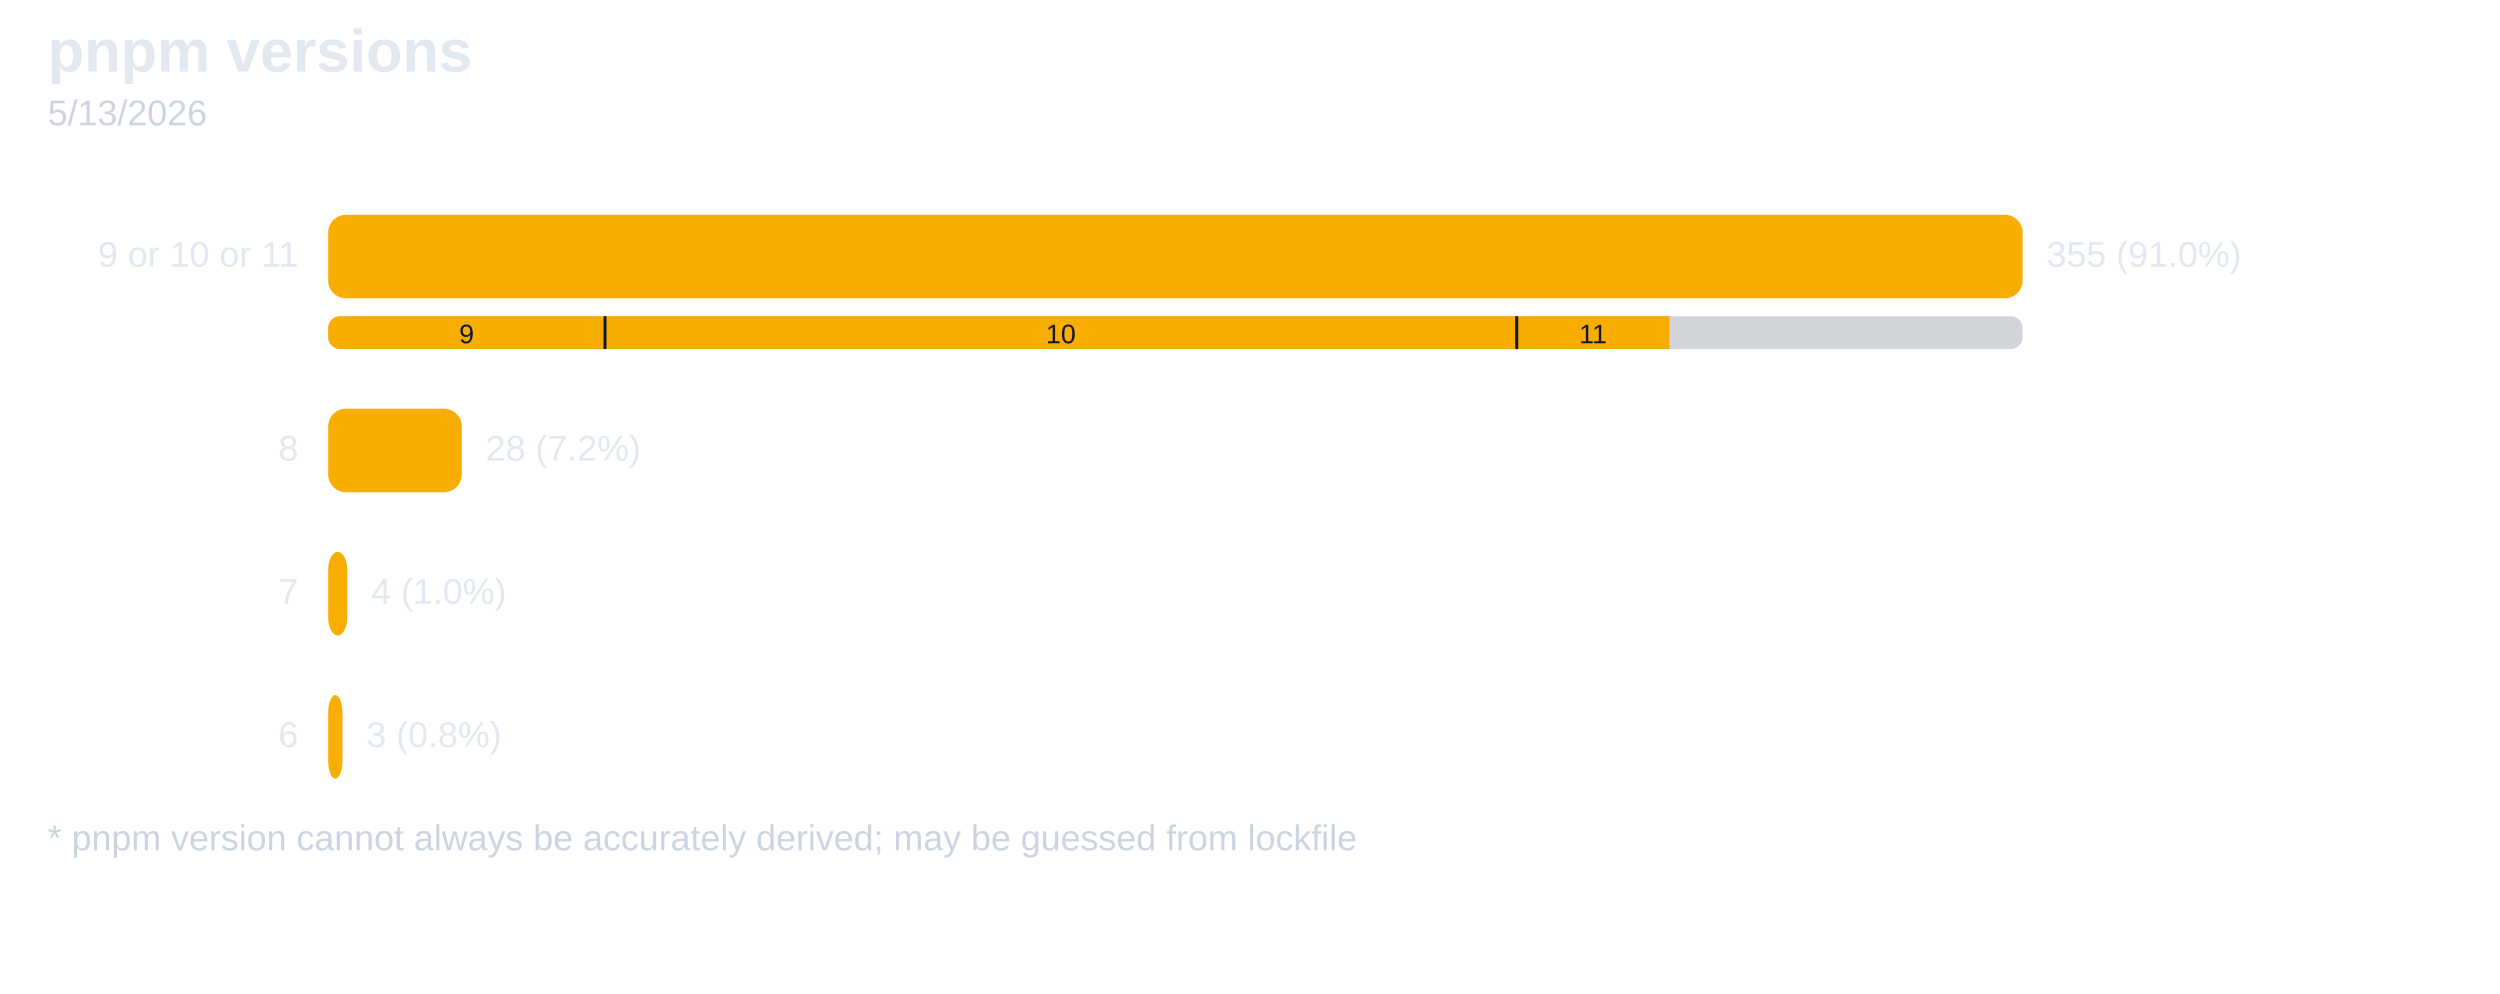
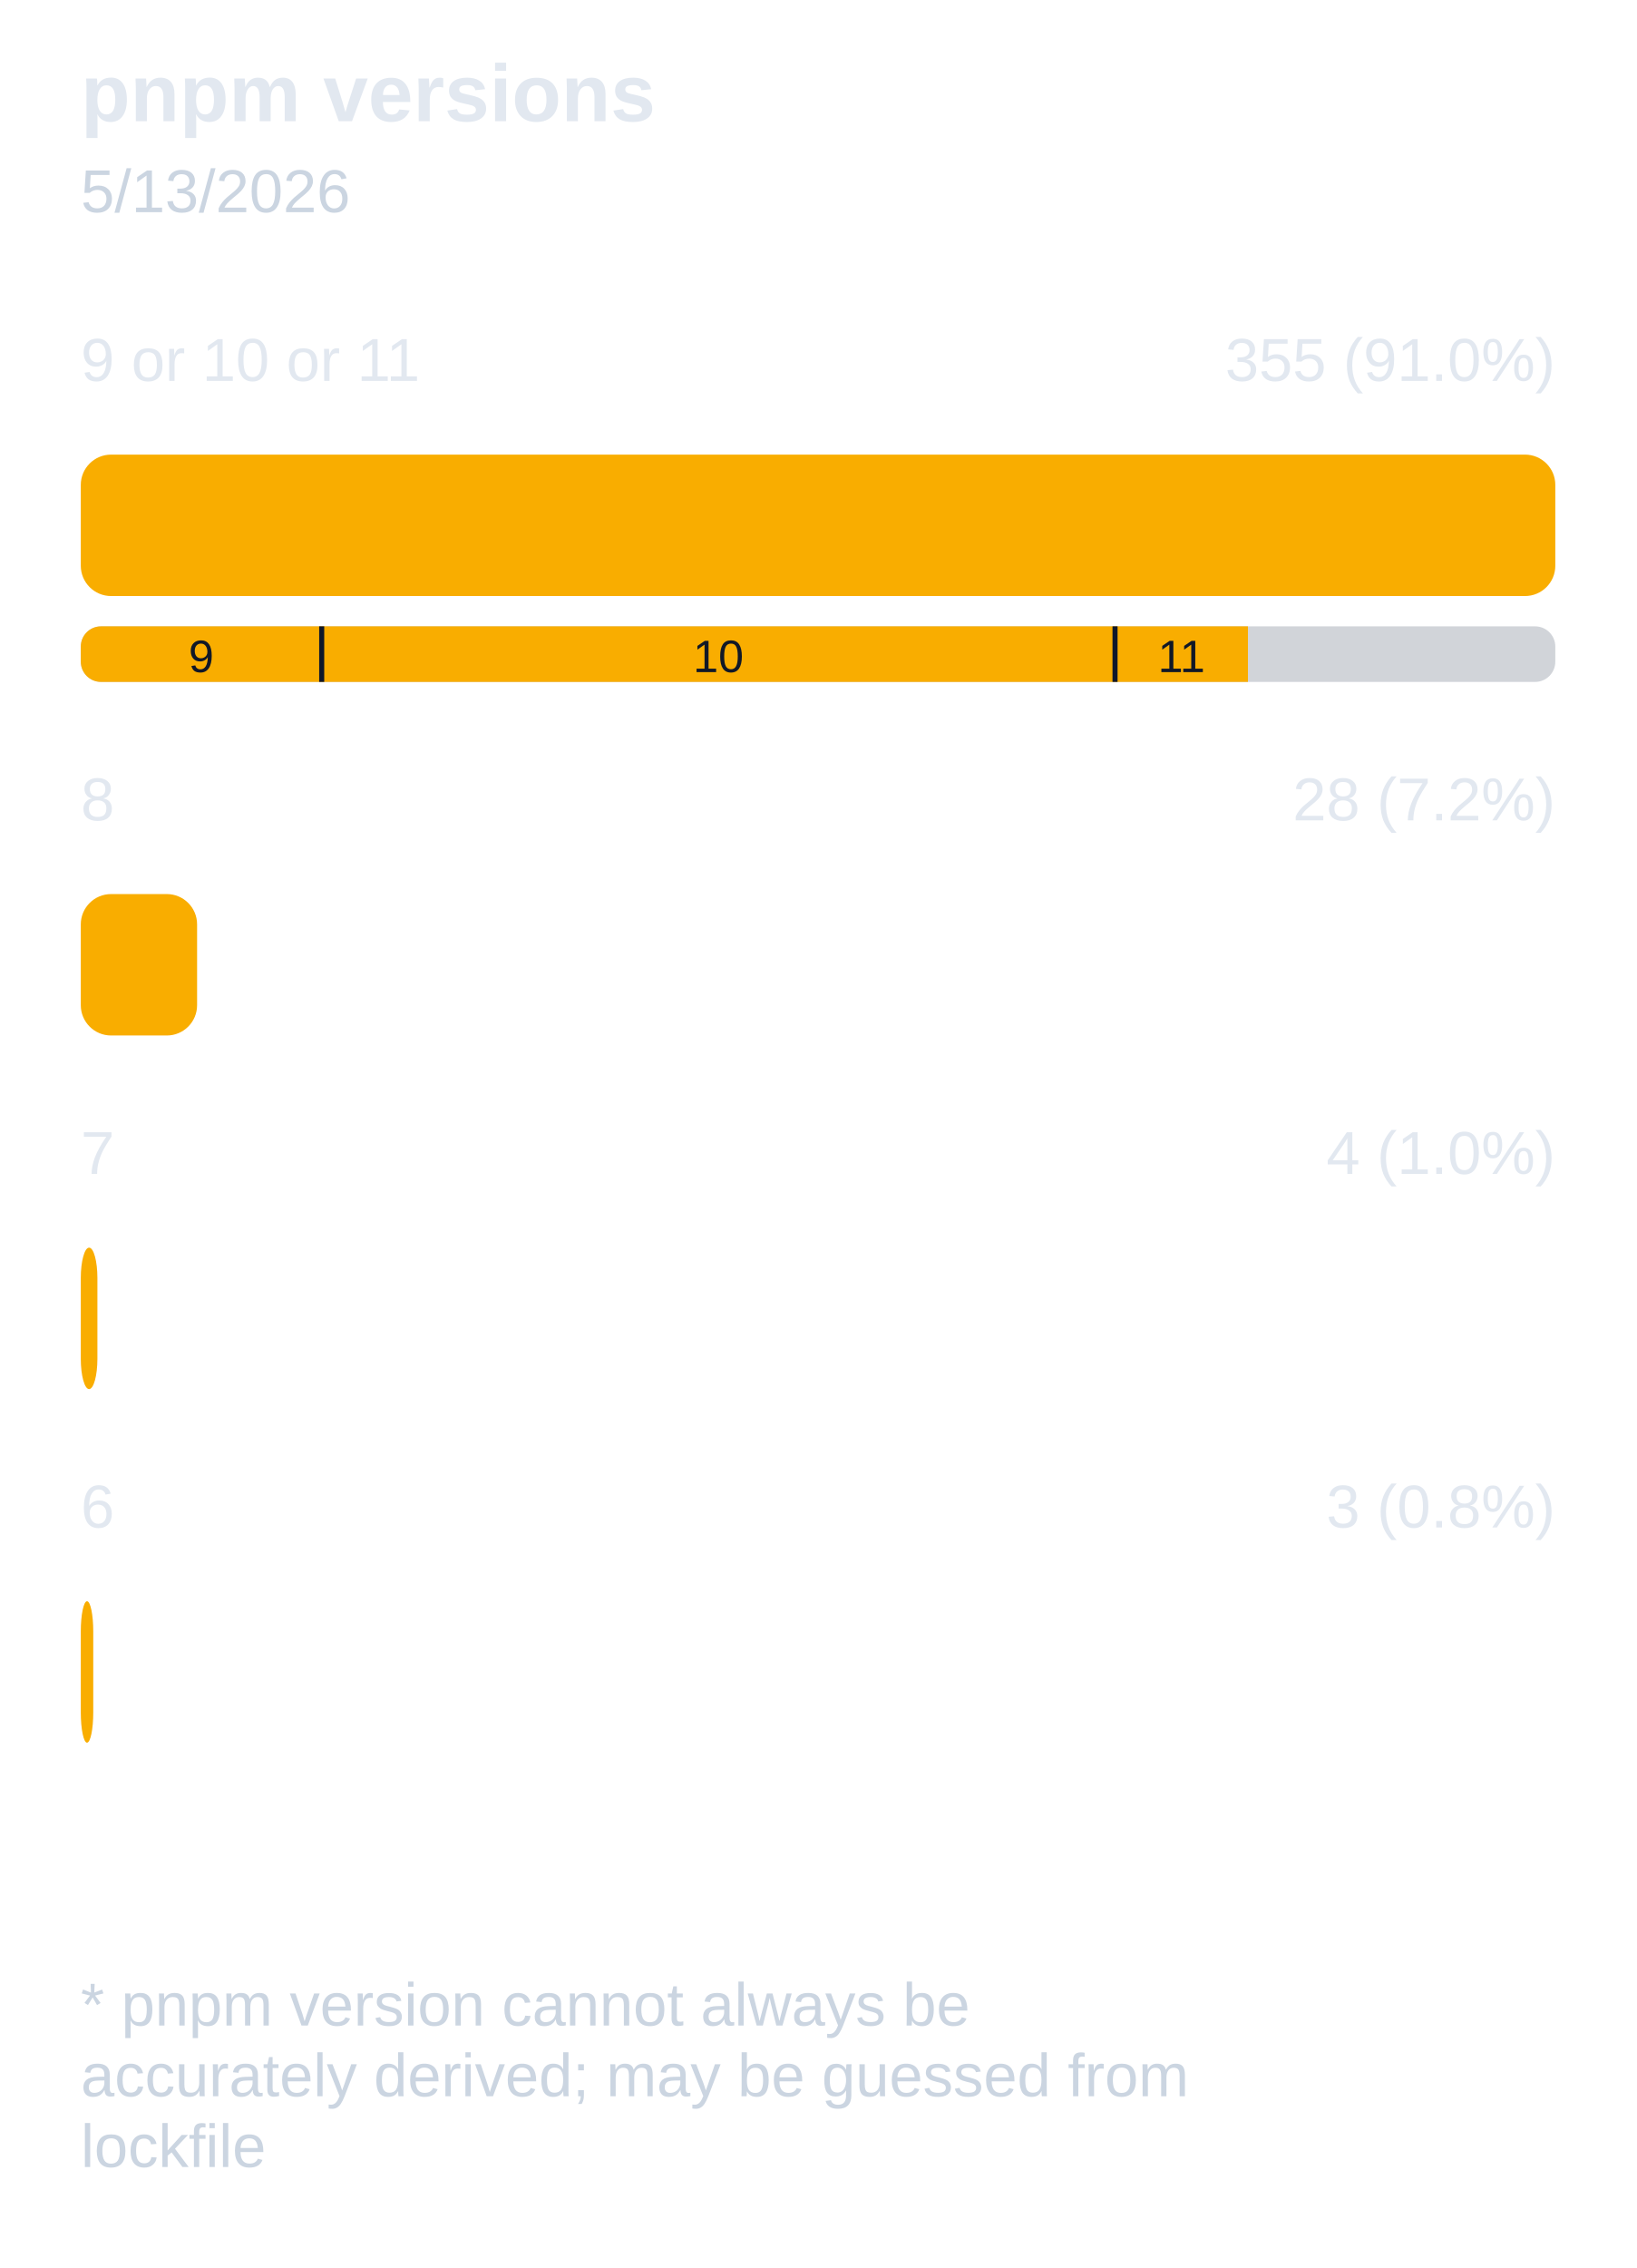
- <svg xmlns="http://www.w3.org/2000/svg" width="838" height="333" viewBox="0 0 838 333" role="img" aria-label="pnpm versions">
+ <svg xmlns="http://www.w3.org/2000/svg" width="324" height="449" viewBox="0 0 324 449" role="img" aria-label="pnpm versions">
  <style>
    text { font-family: "Helvetica Neue", Arial, sans-serif; }
-     .title { font-size: 20px; font-weight: 700; fill: #e2e8f0; }
+     .title { font-size: 16px; font-weight: 700; fill: #e2e8f0; }
    .subtitle { font-size: 12px; fill: #cbd5e1; }
    .footer { font-size: 12px; fill: #cbd5e1; }
-     .label { font-size: 12px; text-anchor: end; fill: #e2e8f0; }
+     .label { font-size: 12px; fill: #e2e8f0; }
    .value { font-size: 12px; fill: #e2e8f0; }
  </style>
  <text class="title" x="16" y="24">pnpm versions</text>
  <text class="subtitle" x="16" y="42">5/13/2026</text>
  <g class="bars">
    <g class="bar" data-label="9 or 10 or 11">
-       <text class="label" x="100" y="86" dominant-baseline="middle">9 or 10 or 11</text>
-       <rect x="110" y="72" width="568" height="28" rx="6" fill="#f9ad00" />
-       <text class="value" x="686" y="86" dominant-baseline="middle">355 (91.0%)</text>
+       <text class="label" x="16" y="72" text-anchor="start" dominant-baseline="middle">9 or 10 or 11</text>
+       <text class="value" x="308" y="72" text-anchor="end" dominant-baseline="middle">355 (91.0%)</text>
+       <rect x="16" y="90" width="292" height="28" rx="6" fill="#f9ad00" />
      <clipPath id="mini-bar-dark-0-9-or-10-or-11">
-         <rect x="110" y="106" width="568" height="11" rx="4" />
+         <rect x="16" y="124" width="292" height="11" rx="4" />
      </clipPath>
-       <rect x="110" y="106" width="568" height="11" rx="4" fill="#475569" opacity="0.25" />
+       <rect x="16" y="124" width="292" height="11" rx="4" fill="#475569" opacity="0.25" />
      <g clip-path="url(#mini-bar-dark-0-9-or-10-or-11)">
-         <rect x="110" y="106" width="92.8" height="11" fill="#f9ad00" />
-         <text x="156.4" y="112.5" text-anchor="middle" dominant-baseline="middle" font-size="9" fill="#111827">9</text>
-         <rect x="202.8" y="106" width="305.6" height="11" fill="#f9ad00" />
-         <line x1="202.8" y1="106" x2="202.8" y2="117" stroke="#0f172a" stroke-width="1" />
-         <text x="355.6" y="112.5" text-anchor="middle" dominant-baseline="middle" font-size="9" fill="#111827">10</text>
-         <rect x="508.4" y="106" width="51.2" height="11" fill="#f9ad00" />
-         <line x1="508.4" y1="106" x2="508.4" y2="117" stroke="#0f172a" stroke-width="1" />
-         <text x="534" y="112.5" text-anchor="middle" dominant-baseline="middle" font-size="9" fill="#111827">11</text>
+         <rect x="16" y="124" width="47.707" height="11" fill="#f9ad00" />
+         <text x="39.854" y="130.5" text-anchor="middle" dominant-baseline="middle" font-size="9" fill="#111827">9</text>
+         <rect x="63.707" y="124" width="157.104" height="11" fill="#f9ad00" />
+         <line x1="63.707" y1="124" x2="63.707" y2="135" stroke="#0f172a" stroke-width="1" />
+         <text x="142.259" y="130.5" text-anchor="middle" dominant-baseline="middle" font-size="9" fill="#111827">10</text>
+         <rect x="220.811" y="124" width="26.321" height="11" fill="#f9ad00" />
+         <line x1="220.811" y1="124" x2="220.811" y2="135" stroke="#0f172a" stroke-width="1" />
+         <text x="233.972" y="130.5" text-anchor="middle" dominant-baseline="middle" font-size="9" fill="#111827">11</text>
      </g>
    </g>
    <g class="bar" data-label="8">
-       <text class="label" x="100" y="151" dominant-baseline="middle">8</text>
-       <rect x="110" y="137" width="44.8" height="28" rx="6" fill="#f9ad00" />
-       <text class="value" x="162.8" y="151" dominant-baseline="middle">28 (7.2%)</text>
+       <text class="label" x="16" y="159" text-anchor="start" dominant-baseline="middle">8</text>
+       <text class="value" x="308" y="159" text-anchor="end" dominant-baseline="middle">28 (7.2%)</text>
+       <rect x="16" y="177" width="23.031" height="28" rx="6" fill="#f9ad00" />
    </g>
    <g class="bar" data-label="7">
-       <text class="label" x="100" y="199" dominant-baseline="middle">7</text>
-       <rect x="110" y="185" width="6.4" height="28" rx="6" fill="#f9ad00" />
-       <text class="value" x="124.4" y="199" dominant-baseline="middle">4 (1.0%)</text>
+       <text class="label" x="16" y="229" text-anchor="start" dominant-baseline="middle">7</text>
+       <text class="value" x="308" y="229" text-anchor="end" dominant-baseline="middle">4 (1.0%)</text>
+       <rect x="16" y="247" width="3.29" height="28" rx="6" fill="#f9ad00" />
    </g>
    <g class="bar" data-label="6">
-       <text class="label" x="100" y="247" dominant-baseline="middle">6</text>
-       <rect x="110" y="233" width="4.8" height="28" rx="6" fill="#f9ad00" />
-       <text class="value" x="122.8" y="247" dominant-baseline="middle">3 (0.8%)</text>
+       <text class="label" x="16" y="299" text-anchor="start" dominant-baseline="middle">6</text>
+       <text class="value" x="308" y="299" text-anchor="end" dominant-baseline="middle">3 (0.8%)</text>
+       <rect x="16" y="317" width="2.468" height="28" rx="6" fill="#f9ad00" />
    </g>
  </g>
-   <text class="footer" x="16" y="285">* pnpm version cannot always be accurately derived; may be guessed from lockfile</text>
+   <text class="footer" x="16" y="401">* pnpm version cannot always be<tspan x="16" dy="14">accurately derived; may be guessed from</tspan>
+     <tspan x="16" dy="14">lockfile</tspan>
+   </text>
</svg>
